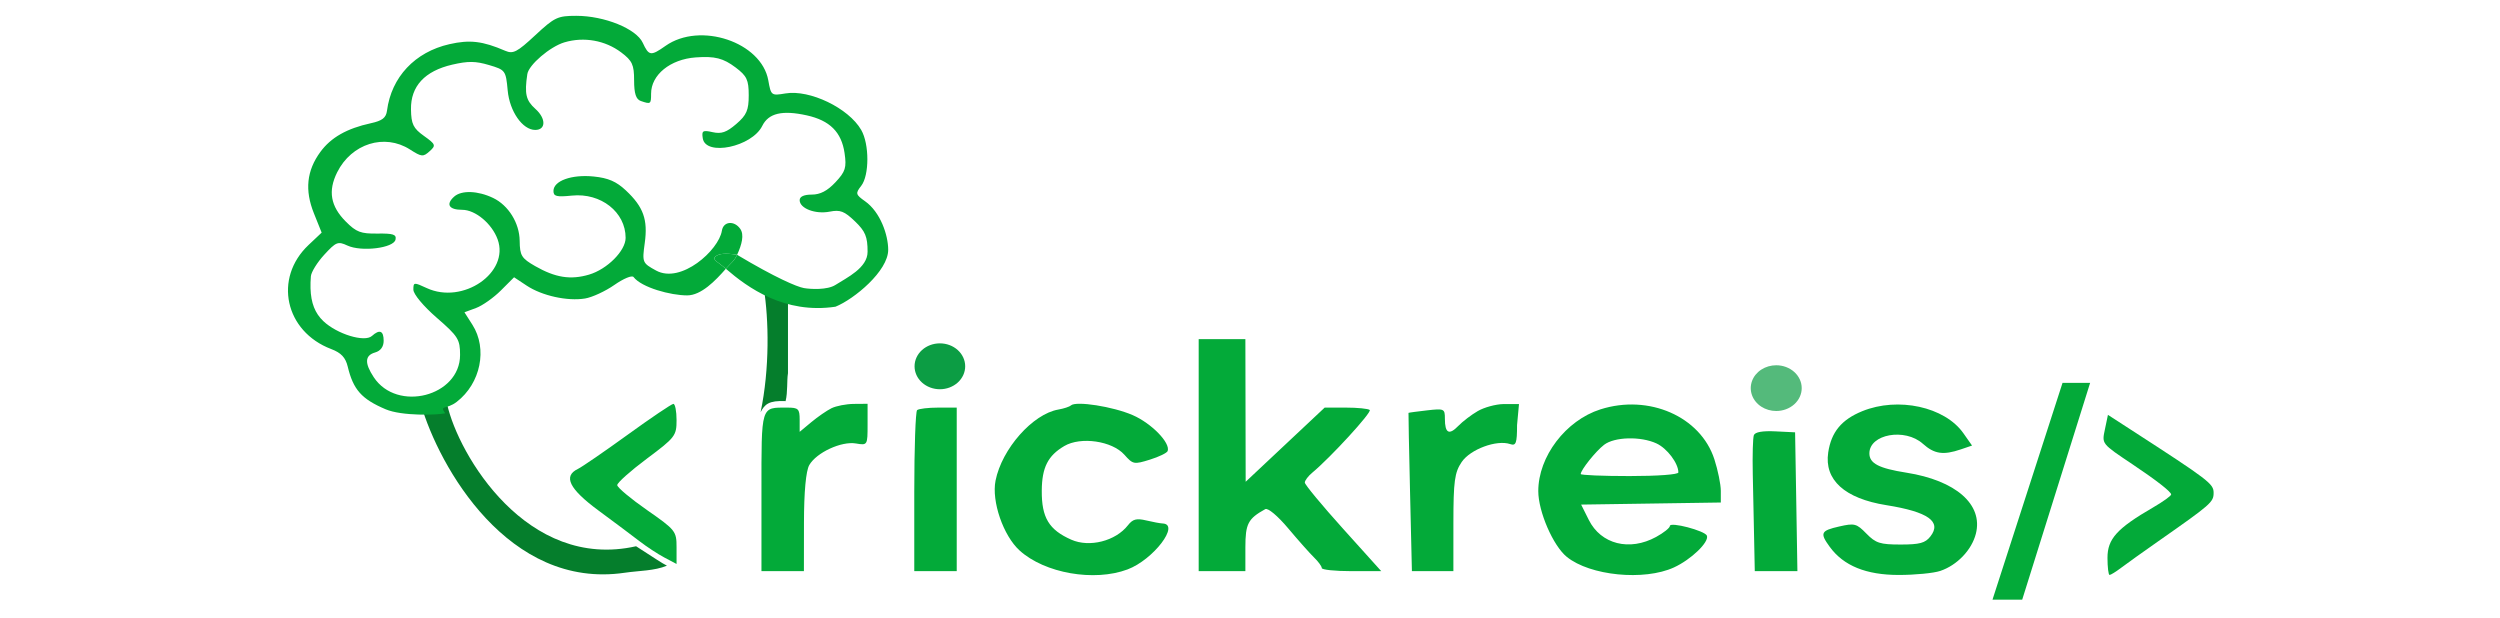
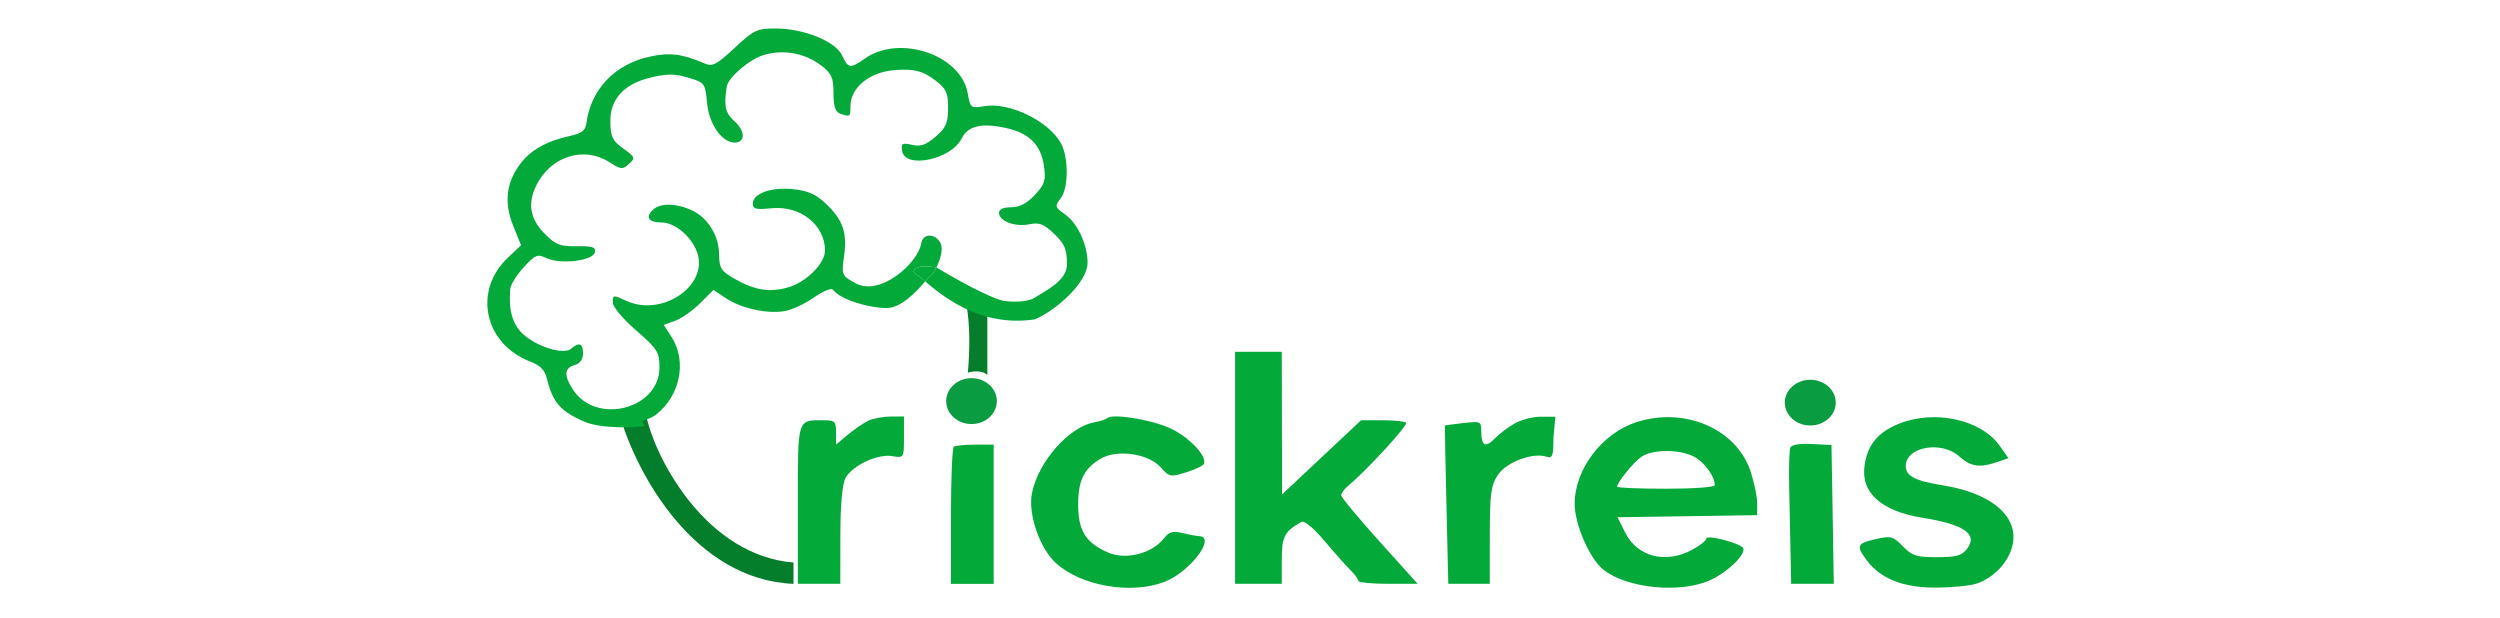
- <svg xmlns="http://www.w3.org/2000/svg" viewBox="0 0 1580 390" id="logo_rickreis" width="1580px" height="390px">
+ <svg xmlns="http://www.w3.org/2000/svg" viewBox="0 0 1580 390" id="vector" width="1580px" height="390px">
  <g id="cachos">
-     <path id="path" d="M 394.747 361.985 C 321.323 372.76 277.473 295.052 266 255.463 L 282.571 255.463 C 289.76 287.551 333.067 360.756 402 345.231 C 405.528 347.541 410.971 351.076 415.211 353.762 C 416.526 354.595 417.726 355.346 418.716 355.953 L 421.5 357.5 C 421.5 357.511 421.49 357.516 421.469 357.513 C 413.726 360.801 404.005 360.627 394.747 361.985 Z M 498 185.673 L 498 235.873 C 497.211 240.571 497.929 247.662 496.5 253.5 C 485.793 253 483.256 255.602 480.707 260.5 C 486.501 232.854 485.913 202.037 482.703 182 L 498 185.673 Z" fill="#057e2c" stroke-width="1" />
-     <path id="path_1" d="M 458.743 169.86 C 462.064 166.062 463.974 165.128 465.851 161.042 C 458.728 159.872 453.967 160.04 451.604 162.648 C 450.819 164.64 453.508 165.331 458.743 169.86 Z" fill="#03aa39" stroke-width="1" />
-     <path id="path_2" d="M 338.267 22.284 C 338.267 22.284 338.267 22.284 338.267 22.284 C 350.519 10.894 352.408 10 364.22 10 C 382.004 10 402.115 18.157 406.219 27.034 C 410.08 35.388 411.298 35.553 420.61 28.991 C 442.469 13.584 481.244 26.597 485.563 50.787 C 487.28 60.41 487.468 60.554 496.394 59.054 C 511.755 56.472 536.311 68.3 544.29 82.122 C 549.475 91.11 549.47 110.818 544.276 117.46 C 540.555 122.219 540.746 122.974 546.704 127.174 C 556.427 134.027 561.333 148.599 561.344 157.866 C 561.36 171.26 539.86 189.058 528.018 193.842 C 495.846 198.634 472.55 181.804 458.743 169.86 C 462.064 166.062 463.974 165.128 465.851 161.042 C 489.996 175.466 503.71 181.313 508.109 182.067 C 512.354 182.793 522.838 183.372 528.018 180.067 C 535.216 175.475 548.311 169.326 548.311 159.134 C 548.311 149.578 546.9 146.179 540.316 139.864 C 533.628 133.448 531.026 132.45 524.378 133.76 C 515.337 135.539 505.386 131.739 505.386 126.505 C 505.386 124.234 508.107 122.984 513.046 122.984 C 518.398 122.984 522.908 120.63 528.018 115.171 C 534.353 108.404 535.122 105.928 533.754 96.678 C 531.801 83.466 524.421 76.124 509.861 72.906 C 494.368 69.482 485.713 71.528 481.751 79.555 C 475.197 92.82 445.976 98.945 444.154 87.435 C 443.384 82.584 444.117 82.122 450.365 83.528 C 455.913 84.776 459.148 83.658 465.319 78.362 C 471.854 72.752 473.193 69.67 473.193 60.246 C 473.193 50.516 472.01 47.999 464.938 42.667 C 457.085 36.746 451.754 35.397 439.658 36.282 C 423.593 37.453 411.488 47.299 411.488 59.196 C 411.488 65.826 411.266 65.985 405.001 63.831 C 401.946 62.78 400.757 59.136 400.757 50.823 C 400.757 40.917 399.601 38.402 392.631 33.147 C 382.482 25.496 369.079 23.104 356.754 26.75 C 347.635 29.445 334.138 40.994 333.266 46.845 C 331.404 59.364 332.357 63.441 338.42 68.874 C 345.156 74.913 345.073 82.117 338.264 82.117 C 330.259 82.117 322.084 70.41 320.861 57.189 C 319.691 44.544 319.417 44.172 309.024 41.097 C 300.53 38.585 295.86 38.537 285.856 40.849 C 268.415 44.881 259.516 54.506 259.741 69.098 C 259.883 78.418 261.179 81.076 267.924 85.896 C 275.377 91.221 275.629 91.901 271.508 95.594 C 267.387 99.286 266.513 99.204 259.054 94.447 C 243.009 84.209 222.158 90.754 213.103 108.87 C 207.199 120.69 208.886 130.337 218.555 140.039 C 225.192 146.703 227.99 147.763 238.547 147.619 C 248.597 147.484 250.665 148.177 249.965 151.446 C 248.817 156.797 228.419 159.302 219.553 155.179 C 213.568 152.398 212.406 152.857 204.958 160.956 C 200.508 165.795 196.69 171.942 196.475 174.615 C 196.258 177.319 196.18 179.826 196.246 182.157 C 196.313 184.487 196.524 186.641 196.886 188.638 C 197.248 190.636 197.761 192.478 198.43 194.184 C 199.099 195.891 199.924 197.462 200.912 198.919 C 201.899 200.376 203.049 201.718 204.366 202.967 C 213.018 211.166 230.418 216.479 235.046 212.332 C 239.931 207.955 242.472 208.996 242.472 215.373 C 242.472 219.109 240.535 221.77 237.106 222.746 C 230.568 224.604 230.292 229.424 236.208 238.395 C 250.95 260.757 290.762 250.48 290.762 224.316 C 290.762 214.491 289.544 212.551 276.007 200.803 C 267.578 193.486 261.252 185.887 261.252 183.074 C 261.252 178.324 261.552 178.288 269.705 182.067 C 292.525 192.642 322.13 172.331 314.519 151.321 C 310.908 141.347 300.437 132.599 292.112 132.599 C 283.717 132.599 281.598 129.135 287.017 124.277 C 291.656 120.123 301.985 120.476 311.669 125.121 C 321.354 129.765 328.314 141.006 328.434 152.201 C 328.536 161.528 329.588 163.242 338.235 168.192 C 350.989 175.487 360.614 177.007 372.26 173.562 C 383.775 170.158 395.392 158.487 395.392 150.326 C 395.392 134.068 379.775 121.767 361.484 123.616 C 351.724 124.602 349.784 124.116 349.784 120.69 C 349.784 114.277 361.269 110.144 375.182 111.548 C 384.422 112.483 389.5 114.678 395.561 120.359 C 406.646 130.753 409.53 138.785 407.488 153.569 C 405.793 165.855 405.946 166.228 414.657 170.987 C 430.413 179.596 454.279 158.086 456.224 145.821 C 457.182 139.768 464.063 139.275 467.827 144.619 C 470.452 148.348 468.832 154.553 465.851 161.042 C 458.728 159.872 453.967 160.04 451.604 162.648 C 450.819 164.64 453.508 165.331 458.743 169.86 C 452.083 177.476 443.124 186.687 434.292 186.687 C 423.843 186.687 405.492 181.721 400.376 175.062 C 399.429 173.829 393.997 176.081 388.304 180.067 C 382.611 184.05 374.256 187.913 369.741 188.651 C 358.597 190.469 342.557 186.932 332.882 180.524 C 330.219 178.76 327.556 176.997 324.893 175.233 C 322.111 178.017 319.329 180.8 316.547 183.584 C 311.956 188.175 304.901 193.156 300.868 194.649 C 298.423 195.554 295.979 196.46 293.534 197.365 C 295.211 199.993 296.887 202.62 298.564 205.248 C 308.246 220.429 303.793 242.309 288.64 253.99 C 282.075 259.047 277.542 255.845 281.373 261.208 C 276.361 262.336 254.062 263.045 243.733 258.668 C 228.535 252.223 223.274 246.309 219.765 231.708 C 218.38 225.946 215.606 222.984 209.382 220.626 C 180.078 209.527 172.725 175.862 195.005 154.833 C 197.766 152.228 200.526 149.623 203.287 147.018 C 201.659 142.962 200.032 138.905 198.404 134.849 C 192.516 120.171 193.806 107.866 202.479 96.01 C 209.141 86.903 219.231 81.172 234.424 77.867 C 241.608 76.302 243.993 74.444 244.578 69.956 C 247.347 48.729 262.22 32.88 284.037 27.919 C 296.941 24.981 304.987 25.936 319.307 32.099 C 324.297 34.246 326.784 32.957 338.267 22.284" fill="#03aa39" stroke-width="1" />
+     <path id="path_1" d="M 611 193.673 L 624 199 L 624 237 C 620.8 233.8 614.46 234.667 611.689 235.5 C 613.077 219.974 612.906 205.571 611 193.673 Z M 392 263.463 L 408.571 263.463 C 414.847 291.476 447.15 351.208 501.5 355.5 L 501.5 369 C 438.848 366.413 402.502 299.703 392 263.463 Z" fill="#057e2c" stroke-width="1" />
+     <path id="path_2" d="M 584.743 177.86 C 588.064 174.062 589.974 173.128 591.851 169.042 C 584.728 167.872 579.967 168.04 577.604 170.648 C 576.819 172.64 579.508 173.331 584.743 177.86 Z" fill="#03aa39" stroke-width="1" />
+     <path id="path_3" d="M 464.267 30.284 C 452.784 40.957 450.297 42.246 445.307 40.099 C 430.987 33.935 422.941 32.981 410.037 35.919 C 388.22 40.88 373.347 56.729 370.578 77.956 C 369.993 82.444 367.608 84.302 360.424 85.867 C 345.231 89.172 335.141 94.903 328.479 104.009 C 319.806 115.866 318.516 128.171 324.404 142.849 C 326.032 146.905 327.659 150.962 329.287 155.018 C 326.526 157.623 323.766 160.228 321.005 162.833 C 315.435 168.09 311.717 174.137 309.731 180.424 C 307.745 186.711 307.491 193.237 308.849 199.453 C 310.208 205.669 313.178 211.575 317.64 216.621 C 322.102 221.666 328.056 225.851 335.382 228.626 C 341.606 230.984 344.38 233.946 345.765 239.708 C 349.274 254.309 354.535 260.223 369.733 266.668 C 380.062 271.045 402.361 270.336 407.373 269.208 C 403.542 263.845 408.075 267.047 414.64 261.99 C 429.793 250.309 434.246 228.429 424.564 213.248 C 422.887 210.62 421.211 207.993 419.534 205.365 C 421.979 204.46 424.423 203.554 426.868 202.649 C 430.901 201.156 437.956 196.175 442.547 191.584 C 445.329 188.8 448.111 186.017 450.893 183.233 C 453.556 184.997 456.219 186.76 458.882 188.524 C 468.557 194.932 484.597 198.469 495.741 196.651 C 500.256 195.913 508.611 192.05 514.304 188.067 C 519.997 184.081 525.429 181.829 526.376 183.062 C 531.492 189.721 549.843 194.687 560.292 194.687 C 569.124 194.687 578.083 185.476 584.743 177.86 C 579.508 173.331 576.819 172.64 577.604 170.648 C 579.967 168.04 584.728 167.872 591.851 169.042 C 594.832 162.553 596.452 156.348 593.827 152.619 C 590.063 147.275 583.182 147.768 582.224 153.821 C 580.279 166.086 556.413 187.596 540.657 178.987 C 531.946 174.228 531.793 173.855 533.488 161.569 C 535.53 146.785 532.646 138.753 521.561 128.359 C 515.5 122.678 510.422 120.483 501.182 119.548 C 487.269 118.144 475.784 122.277 475.784 128.69 C 475.784 132.116 477.724 132.602 487.484 131.616 C 505.775 129.767 521.392 142.068 521.392 158.326 C 521.392 166.487 509.775 178.158 498.26 181.562 C 492.437 183.285 487.119 183.766 481.663 182.905 C 476.207 182.043 470.612 179.839 464.235 176.192 C 455.588 171.242 454.536 169.528 454.434 160.201 C 454.314 149.006 447.354 137.765 437.669 133.121 C 427.985 128.476 417.656 128.123 413.017 132.277 C 407.598 137.135 409.717 140.599 418.112 140.599 C 426.437 140.599 436.908 149.347 440.519 159.321 C 448.13 180.331 418.525 200.642 395.705 190.067 C 387.552 186.288 387.252 186.324 387.252 191.074 C 387.252 193.887 393.578 201.486 402.007 208.803 C 415.544 220.551 416.762 222.491 416.762 232.316 C 416.762 258.48 376.95 268.757 362.208 246.395 C 356.292 237.424 356.568 232.604 363.106 230.746 C 366.535 229.77 368.472 227.109 368.472 223.373 C 368.472 216.996 365.931 215.955 361.046 220.332 C 356.418 224.479 339.018 219.166 330.366 210.967 C 323.779 204.724 321.389 196.137 322.475 182.615 C 322.69 179.942 326.508 173.795 330.958 168.956 C 338.406 160.857 339.568 160.398 345.553 163.179 C 354.419 167.302 374.817 164.797 375.965 159.446 C 376.665 156.177 374.597 155.484 364.547 155.619 C 353.99 155.763 351.192 154.703 344.555 148.039 C 334.886 138.337 333.199 128.69 339.103 116.87 C 348.158 98.754 369.009 92.209 385.054 102.447 C 392.513 107.204 393.387 107.286 397.508 103.594 C 401.629 99.901 401.377 99.221 393.924 93.896 C 387.179 89.076 385.883 86.418 385.741 77.098 C 385.516 62.506 394.415 52.881 411.856 48.849 C 421.86 46.537 426.53 46.585 435.024 49.097 C 445.417 52.172 445.691 52.544 446.861 65.189 C 448.084 78.41 456.259 90.117 464.264 90.117 C 471.073 90.117 471.156 82.913 464.42 76.874 C 458.357 71.441 457.404 67.364 459.266 54.845 C 460.138 48.994 473.635 37.445 482.754 34.75 C 495.079 31.104 508.482 33.496 518.631 41.147 C 525.601 46.402 526.757 48.917 526.757 58.823 C 526.757 67.136 527.946 70.78 531.001 71.831 C 537.266 73.985 537.488 73.826 537.488 67.196 C 537.488 55.299 549.593 45.453 565.658 44.282 C 577.754 43.397 583.085 44.746 590.938 50.667 C 598.01 55.999 599.193 58.516 599.193 68.246 C 599.193 77.67 597.854 80.752 591.319 86.362 C 585.148 91.658 581.913 92.776 576.365 91.528 C 570.117 90.122 569.384 90.584 570.154 95.435 C 571.976 106.945 601.197 100.819 607.751 87.555 C 611.713 79.528 620.368 77.482 635.861 80.906 C 650.421 84.124 657.801 91.466 659.754 104.678 C 661.122 113.928 660.353 116.404 654.018 123.171 C 648.908 128.63 644.398 130.984 639.046 130.984 C 634.107 130.984 631.386 132.234 631.386 134.505 C 631.386 139.739 641.337 143.539 650.378 141.76 C 657.026 140.45 659.628 141.448 666.316 147.864 C 672.9 154.179 674.311 157.578 674.311 167.134 C 674.311 177.326 661.216 183.475 654.018 188.067 C 648.838 191.372 638.354 190.793 634.109 190.067 C 629.71 189.313 615.996 183.466 591.851 169.042 C 589.974 173.128 588.064 174.062 584.743 177.86 C 598.55 189.804 621.846 206.634 654.018 201.842 C 665.86 197.058 687.36 179.26 687.344 165.866 C 687.333 156.599 682.427 142.027 672.704 135.174 C 666.746 130.974 666.555 130.219 670.276 125.46 C 675.47 118.818 675.475 99.11 670.29 90.122 C 662.311 76.3 637.755 64.472 622.394 67.054 C 613.468 68.554 613.28 68.41 611.563 58.787 C 607.244 34.597 568.469 21.584 546.61 36.991 C 537.298 43.553 536.08 43.388 532.219 35.034 C 528.115 26.157 508.004 18 490.22 18 C 478.408 18 476.519 18.894 464.267 30.284 C 464.267 30.284 464.267 30.284 464.267 30.284" fill="#03aa39" stroke-width="1" />
  </g>
  <g id="eis">
-     <path id="path_5" d="M 1011.43 258.73 C 989.519 265.728 972.193 288.541 972.193 310.39 C 972.193 323.326 981.559 344.922 990.211 351.939 C 1004.92 363.865 1039.06 367.243 1057.9 358.634 C 1068.77 353.663 1080.27 342.6 1078.77 338.557 C 1077.6 335.427 1055.36 329.59 1055.36 332.412 C 1055.36 333.614 1051.44 336.742 1046.64 339.362 C 1029.83 348.547 1011.81 343.975 1004.11 328.566 L 999.274 318.902 L 1043.41 318.244 L 1087.55 317.585 L 1087.55 310.2 C 1087.55 306.138 1085.72 297.161 1083.48 290.25 C 1074.71 263.225 1042.07 248.944 1011.43 258.73 Z M 1176.97 259.857 C 1163.84 265.197 1157.36 273.053 1155.43 285.966 C 1152.83 303.296 1165.82 315.058 1192.18 319.26 C 1218.62 323.477 1227.34 329.669 1220.01 339.037 C 1216.76 343.196 1213.27 344.143 1201.18 344.143 C 1188.19 344.143 1185.49 343.278 1179.58 337.251 C 1173.32 330.852 1172.09 330.53 1162.39 332.737 C 1150.68 335.4 1150.01 336.859 1156.45 345.677 C 1165.16 357.581 1179.42 363.375 1200 363.375 C 1210.27 363.375 1222.06 362.233 1226.21 360.836 C 1236.89 357.247 1246.14 347.59 1248.75 337.311 C 1253.44 318.859 1236.14 303.666 1204.8 298.721 C 1187.41 295.976 1181.45 292.866 1181.45 286.529 C 1181.45 274.363 1203.93 270.312 1215.23 280.44 C 1222.5 286.952 1228.13 287.793 1239.2 284.022 L 1246.33 281.594 L 1240.86 273.805 C 1229.12 257.103 1199.59 250.655 1176.97 259.857 Z M 1108.44 275.021 C 1107.81 276.68 1107.5 287.772 1107.75 299.671 C 1108.01 311.57 1108.39 330.229 1108.62 341.138 L 1109.02 360.971 L 1135.96 360.971 L 1135.24 317.099 L 1134.5 273.228 L 1122.05 272.617 C 1113.95 272.218 1109.2 273.057 1108.44 275.021 Z M 1013.78 281.12 C 1008.51 285.166 999.021 297.048 999.021 299.587 C 999.021 300.294 1012.9 300.873 1029.87 300.873 C 1047.64 300.873 1060.73 299.902 1060.73 298.582 C 1060.73 292.786 1053.63 283.368 1046.92 280.259 C 1036.94 275.632 1020.35 276.062 1013.78 281.12 Z" fill="#03aa39" stroke-width="1" fill-rule="evenodd" />
-     <path id="path_6" d="M 1122.58 230.844 C 1119.18 230.844 1115.866 231.81 1113.115 233.604 C 1110.365 235.398 1108.317 237.929 1107.266 240.831 C 1106.215 243.734 1106.215 246.862 1107.266 249.765 C 1108.317 252.667 1110.365 255.198 1113.115 256.992 C 1115.866 258.786 1119.18 259.752 1122.58 259.752 C 1126.849 259.752 1130.947 258.228 1133.966 255.519 C 1136.984 252.809 1138.682 249.13 1138.682 245.298 C 1138.682 241.466 1136.984 237.787 1133.966 235.077 C 1130.947 232.368 1126.849 230.844 1122.58 230.844 Z" fill="#099c41" fill-opacity="0.694" stroke-width="1" />
+     <path id="path_4" d="M 1034.43 266.73 C 1012.52 273.728 995.193 296.541 995.193 318.39 C 995.193 331.326 1004.56 352.922 1013.21 359.939 C 1027.92 371.865 1062.06 375.243 1080.9 366.634 C 1091.77 361.663 1103.27 350.6 1101.77 346.557 C 1100.6 343.427 1078.36 337.59 1078.36 340.412 C 1078.36 341.614 1074.44 344.742 1069.64 347.362 C 1052.83 356.547 1034.81 351.975 1027.11 336.566 L 1022.27 326.902 L 1066.41 326.244 L 1110.55 325.585 L 1110.55 318.2 C 1110.55 314.138 1108.72 305.161 1106.48 298.25 C 1097.71 271.225 1065.07 256.944 1034.43 266.73 Z M 1199.97 267.857 C 1186.84 273.197 1180.36 281.053 1178.43 293.966 C 1175.83 311.296 1188.82 323.058 1215.18 327.26 C 1241.62 331.477 1250.34 337.669 1243.01 347.037 C 1239.76 351.196 1236.27 352.143 1224.18 352.143 C 1211.19 352.143 1208.49 351.278 1202.58 345.251 C 1196.32 338.852 1195.09 338.53 1185.39 340.737 C 1173.68 343.4 1173.01 344.859 1179.45 353.677 C 1188.16 365.581 1202.42 371.375 1223 371.375 C 1233.27 371.375 1245.06 370.233 1249.21 368.836 C 1259.89 365.247 1269.14 355.59 1271.75 345.311 C 1276.44 326.859 1259.14 311.666 1227.8 306.721 C 1210.41 303.976 1204.45 300.866 1204.45 294.529 C 1204.45 282.363 1226.93 278.312 1238.23 288.44 C 1245.5 294.952 1251.13 295.793 1262.2 292.022 L 1269.33 289.594 L 1263.86 281.805 C 1252.12 265.103 1222.59 258.655 1199.97 267.857 Z M 1131.44 283.021 C 1130.81 284.68 1130.5 295.772 1130.75 307.671 C 1131.01 319.57 1131.39 338.229 1131.62 349.138 L 1132.02 368.971 L 1158.96 368.971 L 1158.24 325.099 L 1157.5 281.228 L 1145.05 280.617 C 1136.95 280.218 1132.2 281.057 1131.44 283.021 Z M 1036.78 289.12 C 1031.51 293.166 1022.02 305.048 1022.02 307.587 C 1022.02 308.294 1035.9 308.873 1052.87 308.873 C 1070.64 308.873 1083.73 307.902 1083.73 306.582 C 1083.73 300.786 1076.63 291.368 1069.92 288.259 C 1059.94 283.632 1043.35 284.062 1036.78 289.12 Z" fill="#03aa39" stroke-width="1" fill-rule="evenodd" />
+     <path id="path_5" d="M 1144.1 240 C 1148.369 240 1152.467 241.524 1155.486 244.233 C 1158.504 246.943 1160.202 250.622 1160.202 254.454 C 1160.202 258.286 1158.504 261.965 1155.486 264.675 C 1152.467 267.384 1148.369 268.908 1144.1 268.908 C 1139.831 268.908 1135.733 267.384 1132.714 264.675 C 1129.696 261.965 1127.998 258.286 1127.998 254.454 C 1127.998 250.622 1129.696 246.943 1132.714 244.233 C 1135.733 241.524 1139.831 240 1144.1 240 C 1144.1 240 1144.1 240 1144.1 240" fill="#099c41" stroke-width="1" />
  </g>
  <g id="ick">
-     <path id="path_7" d="M 757.569 287.651 L 757.569 360.971 L 787.08 360.971 L 787.08 345.879 C 787.08 331.008 788.744 327.814 799.638 321.78 C 801.326 320.847 807.51 326.027 814.166 333.951 C 820.543 341.54 827.923 349.845 830.566 352.41 C 833.208 354.973 835.371 357.947 835.371 359.021 C 835.371 360.093 843.827 360.971 854.161 360.971 L 872.951 360.971 L 848.795 334.145 C 835.51 319.393 824.639 306.267 824.639 304.979 C 824.639 303.693 826.753 300.887 829.334 298.748 C 840.886 289.171 867.194 260.478 865.673 259.112 C 864.745 258.283 857.957 257.603 850.59 257.603 L 837.192 257.603 L 812.226 281.041 L 787.263 304.479 L 787.171 259.406 L 787.08 214.332 L 757.569 214.332 L 757.569 287.651 Z M 676.777 256.244 C 675.87 257.074 672.321 258.237 668.889 258.831 C 652.68 261.627 633.189 283.673 629.187 303.734 C 626.576 316.813 634.067 338.564 644.406 347.932 C 660.28 362.312 691.484 367.783 712.587 359.882 C 728.92 353.766 746.1 331.225 734.728 330.83 C 733.274 330.78 728.617 329.915 724.381 328.907 C 718.234 327.448 715.903 328.071 712.842 331.987 C 705.051 341.951 688.549 346.155 677.085 341.095 C 662.896 334.831 658.274 327.148 658.4 310.046 C 658.51 295.428 662.276 287.981 672.643 281.887 C 683.025 275.786 702.83 278.651 710.599 287.38 C 716.05 293.505 716.646 293.62 726.704 290.5 C 732.448 288.719 737.51 286.267 737.958 285.053 C 739.839 279.933 727.737 267.509 715.849 262.35 C 703.339 256.925 680.018 253.278 676.777 256.244 Z M 579.611 259.206 C 578.627 260.086 577.822 283.344 577.822 310.89 L 577.822 360.971 L 604.65 360.971 L 604.65 257.603 L 593.025 257.603 C 586.63 257.603 580.593 258.324 579.611 259.206 Z" fill="#03aa39" stroke-width="1" fill-rule="evenodd" />
-     <path id="path_8" d="M 594 217 C 589.758 217 585.686 218.529 582.686 221.247 C 579.687 223.965 578 227.656 578 231.5 C 578 235.344 579.687 239.035 582.686 241.753 C 585.686 244.471 589.758 246 594 246 C 598.242 246 602.314 244.471 605.314 241.753 C 608.313 239.035 610 235.344 610 231.5 C 610 227.656 608.313 223.965 605.314 221.247 C 602.314 218.529 598.242 217 594 217 Z" fill="#099c41" fill-opacity="0.983" stroke-width="1" />
+     <path id="path_6" d="M 780.569 295.651 L 780.569 368.971 L 810.08 368.971 L 810.08 353.879 C 810.08 339.008 811.744 335.814 822.638 329.78 C 824.326 328.847 830.51 334.027 837.166 341.951 C 843.543 349.54 850.923 357.845 853.566 360.41 C 856.208 362.973 858.371 365.947 858.371 367.021 C 858.371 368.093 866.827 368.971 877.161 368.971 L 895.951 368.971 L 871.795 342.145 C 858.51 327.393 847.639 314.267 847.639 312.979 C 847.639 311.693 849.753 308.887 852.334 306.748 C 863.886 297.171 890.194 268.478 888.673 267.112 C 887.745 266.283 880.957 265.603 873.59 265.603 L 860.192 265.603 L 835.226 289.041 L 810.263 312.479 L 810.171 267.406 L 810.08 222.332 L 780.569 222.332 L 780.569 295.651 Z M 699.777 264.244 C 698.87 265.074 695.321 266.237 691.889 266.831 C 675.68 269.627 656.189 291.673 652.187 311.734 C 649.576 324.813 657.067 346.564 667.406 355.932 C 683.28 370.312 714.484 375.783 735.587 367.882 C 751.92 361.766 769.1 339.225 757.728 338.83 C 756.274 338.78 751.617 337.915 747.38 336.907 C 741.234 335.448 738.903 336.071 735.842 339.987 C 728.051 349.951 711.549 354.155 700.085 349.095 C 685.896 342.831 681.274 335.148 681.4 318.046 C 681.51 303.428 685.276 295.981 695.643 289.887 C 706.025 283.786 725.83 286.651 733.599 295.38 C 739.05 301.505 739.646 301.62 749.704 298.5 C 755.448 296.719 760.51 294.267 760.958 293.053 C 762.839 287.933 750.737 275.509 738.849 270.35 C 726.339 264.925 703.018 261.278 699.777 264.244 Z M 602.801 282.365 C 601.81 283.114 601 302.914 601 326.365 L 601 369 L 628 369 L 628 281 L 616.301 281 C 609.864 281 603.789 281.614 602.801 282.365 Z" fill="#03aa39" stroke-width="1" fill-rule="evenodd" />
+     <path id="path_7" d="M 614 239 C 609.758 239 605.686 240.529 602.686 243.247 C 599.687 245.965 598 249.656 598 253.5 C 598 257.344 599.687 261.035 602.686 263.753 C 605.686 266.471 609.758 268 614 268 C 618.242 268 622.314 266.471 625.314 263.753 C 628.313 261.035 630 257.344 630 253.5 C 630 249.656 628.313 245.965 625.314 243.247 C 622.314 240.529 618.242 239 614 239 Z" fill="#099c41" stroke-width="1" />
  </g>
-   <g id="barra">
-     <path id="path_3" d="M 1330.35 271.134 C 1328.34 280.711 1327.91 280.161 1348.06 293.661 C 1363.06 303.712 1372.17 310.832 1372.17 312.505 C 1372.16 313.38 1367.03 317.068 1360.76 320.703 C 1337.93 333.941 1331.93 340.561 1331.93 352.523 C 1331.93 358.492 1332.53 363.375 1333.25 363.375 C 1333.98 363.375 1337.3 361.312 1340.63 358.793 C 1343.96 356.273 1354.53 348.72 1364.12 342.009 C 1397.53 318.631 1399 317.342 1399 311.457 C 1399 305.722 1396.27 303.64 1346.16 271.214 L 1332.22 262.192 L 1330.35 271.134 Z" fill="#03aa39" stroke-width="1" fill-rule="evenodd" />
-     <path id="path_4" d="M 1303.52 241.977 L 1259.25 379 L 1278.03 379 L 1320.96 241.977 L 1303.52 241.977 Z" fill="#03aa39" stroke-width="1" />
-   </g>
-   <path id="r" d="M 921.671 269.156 C 915.804 275.218 913.172 273.819 913.172 264.641 C 913.172 258.297 912.761 258.107 901.77 259.365 C 895.5 260.081 890.279 260.79 890.172 260.939 C 890.065 261.086 890.505 283.654 891.151 311.09 L 892.326 360.971 L 918.537 360.971 L 918.548 330.321 C 918.556 304.171 919.326 298.541 923.79 291.981 C 929.282 283.909 945.98 277.755 954.468 280.673 C 958.111 281.928 958.779 280.069 958.779 268.677 L 960 255.374 L 950.06 255.374 C 945.263 255.47 938.044 257.444 934.015 259.761 C 934.015 259.761 934.015 259.761 934.015 259.761 C 929.988 262.076 924.432 266.305 921.671 269.156" fill="#03aa39" stroke-width="1" fill-rule="evenodd" />
-   <path id="r_1" d="M 525.507 257.997 C 522.556 259.456 516.82 263.413 512.764 266.788 L 505.386 272.925 L 505.386 265.264 C 505.386 258.401 504.571 257.603 497.558 257.603 C 480.678 257.603 481.241 255.766 481.241 310.746 L 481.241 360.971 L 508.069 360.971 L 508.109 330.321 C 508.133 310.77 509.349 297.587 511.463 293.918 C 516.021 286.002 531.758 278.716 540.933 280.271 C 548.252 281.512 548.311 281.418 548.311 268.36 L 548.311 255.199 L 539.592 255.271 C 534.798 255.312 528.458 256.538 525.507 257.997 Z M 396.733 274.714 C 381.978 285.389 367.794 295.14 365.21 296.38 C 355.734 300.938 359.745 309.015 378.259 322.657 C 388.016 329.847 399.687 338.578 404.188 342.057 C 408.693 345.538 415.8 350.196 419.982 352.41 L 427.585 356.434 L 427.585 345.901 C 427.585 335.708 426.973 334.939 408.87 322.325 C 398.576 315.155 390.125 308.075 390.09 306.594 C 390.055 305.113 398.477 297.596 408.806 289.887 C 426.719 276.517 427.585 275.392 427.585 265.533 C 427.585 259.85 426.678 255.223 425.573 255.252 C 424.468 255.28 411.488 264.038 396.733 274.714 Z" fill="#03aa39" stroke-width="1" fill-rule="evenodd" />
+   <path id="r2" d="M 957.015 267.761 C 952.988 270.076 947.432 274.305 944.671 277.156 C 938.804 283.218 936.172 281.819 936.172 272.641 C 936.172 266.297 935.761 266.107 924.77 267.365 C 918.5 268.081 913.279 268.79 913.172 268.939 C 913.065 269.086 913.505 291.654 914.151 319.09 L 915.326 368.971 L 941.537 368.971 L 941.548 338.321 C 941.556 312.171 942.326 306.541 946.79 299.981 C 952.282 291.909 968.98 285.755 977.468 288.673 C 981.111 289.928 981.779 288.069 981.779 276.677 L 983 263.374 L 973.06 263.374 C 968.263 263.47 961.044 265.444 957.015 267.761 Z" fill="#03aa39" stroke-width="1" fill-rule="evenodd" />
+   <path id="r1" d="M 548.507 265.997 C 545.556 267.456 539.82 271.413 535.764 274.788 L 528.386 280.925 L 528.386 273.264 C 528.386 266.401 527.571 265.603 520.558 265.603 C 503.678 265.603 504.241 263.766 504.241 318.746 L 504.241 368.971 L 531.069 368.971 L 531.109 338.321 C 531.133 318.77 532.349 305.587 534.463 301.918 C 539.021 294.002 554.758 286.716 563.933 288.271 C 571.252 289.512 571.311 289.418 571.311 276.36 L 571.311 263.199 L 562.592 263.271 C 557.798 263.312 551.458 264.538 548.507 265.997 Z" fill="#03aa39" stroke-width="1" fill-rule="evenodd" />
</svg>
